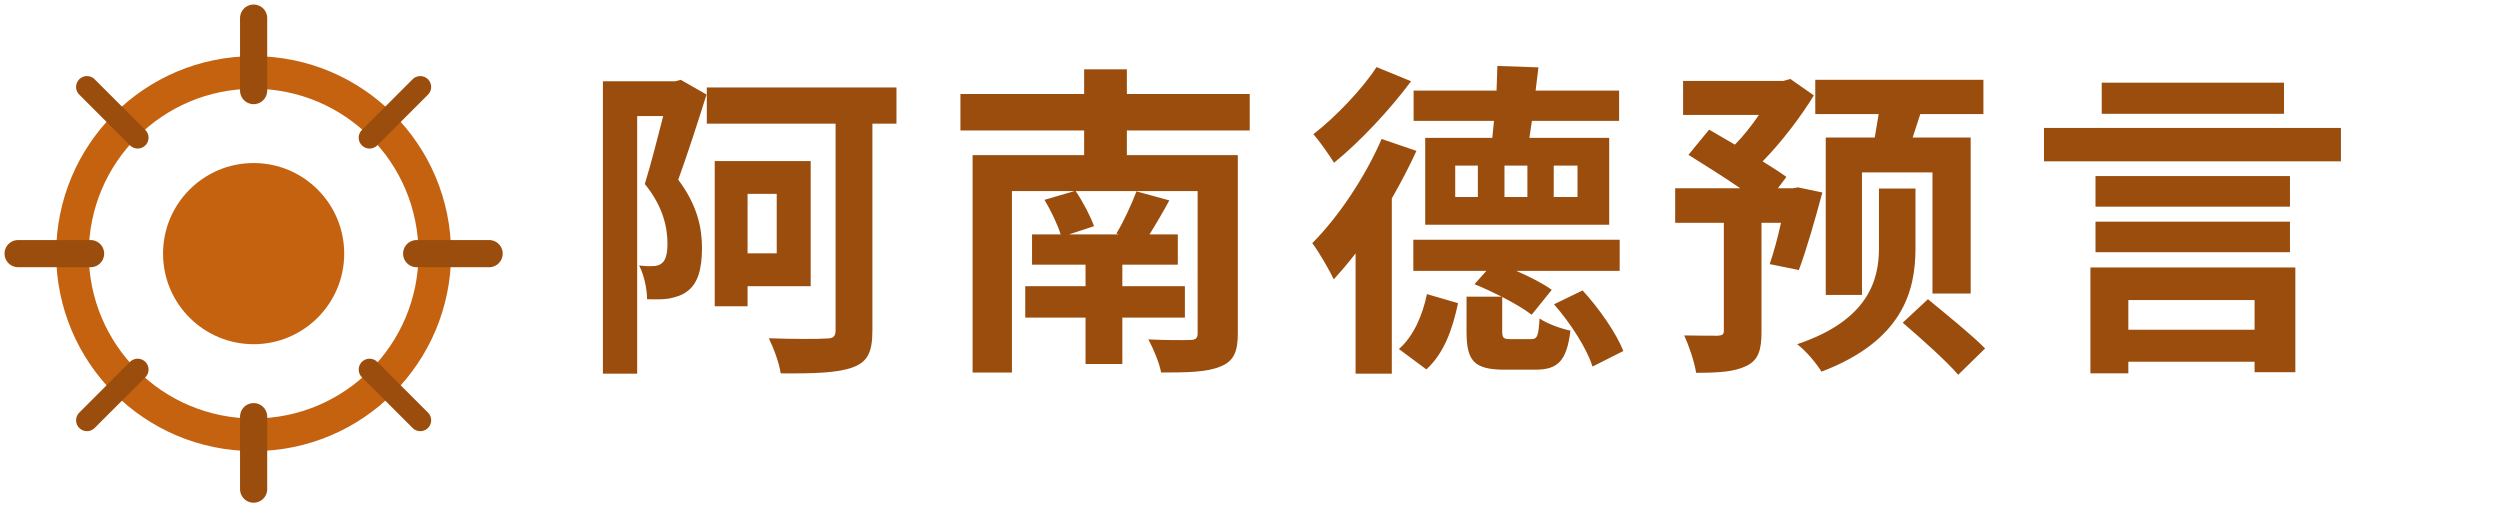
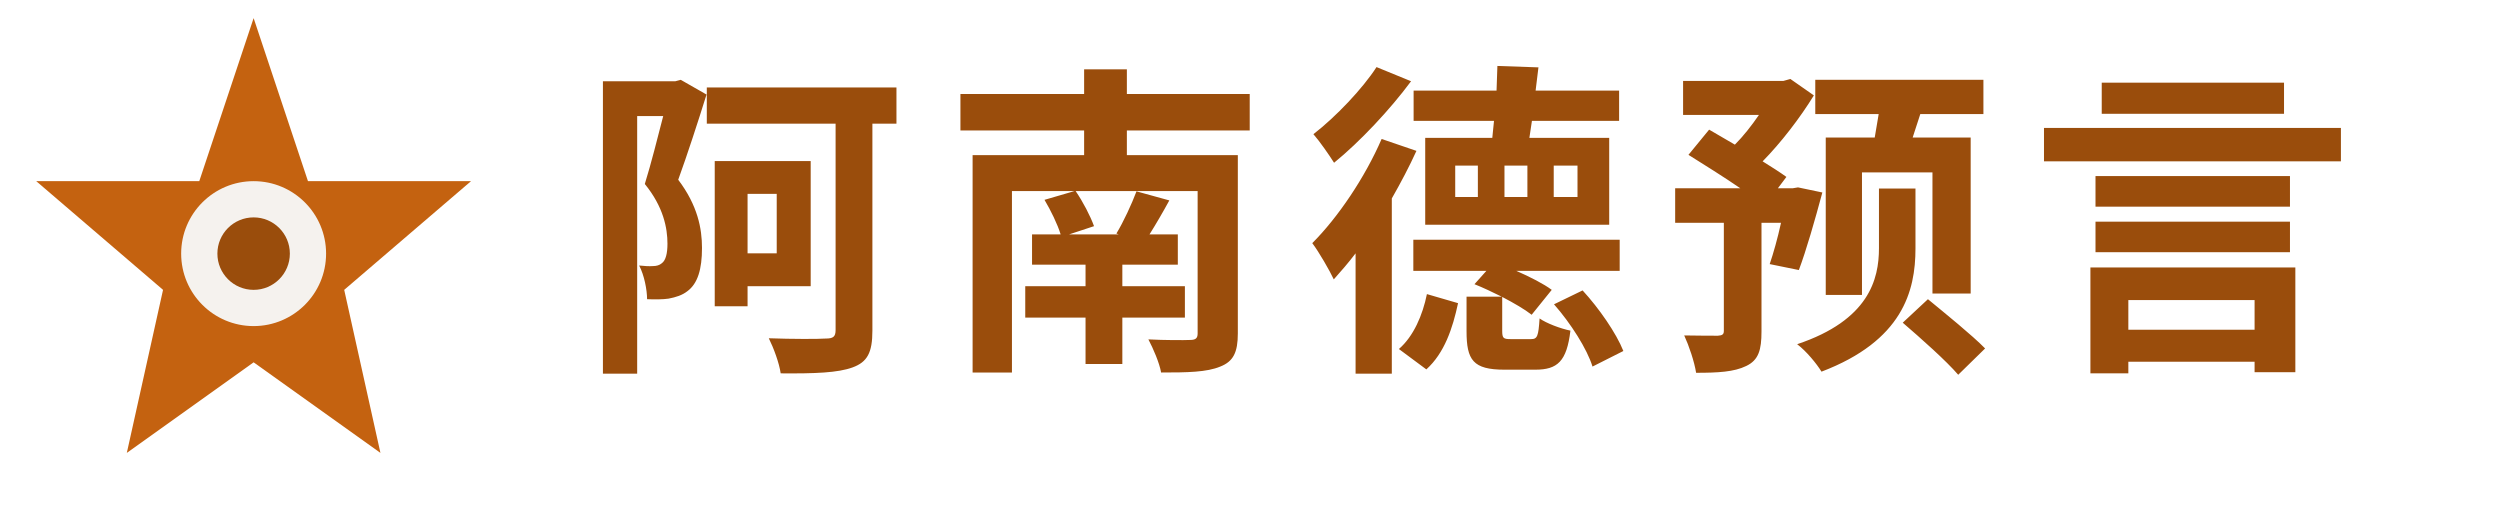
<svg xmlns="http://www.w3.org/2000/svg" viewBox="0 0 138 28" height="20">
-   <circle cx="14" cy="14" r="5" fill="#c46210" />
-   <circle cx="14" cy="14" r="10" fill="none" stroke="#c46210" stroke-width="1.8" />
-   <line x1="14" y1="1" x2="14" y2="5" stroke="#9a4d0c" stroke-width="1.5" stroke-linecap="round" />
-   <line x1="14" y1="23" x2="14" y2="27" stroke="#9a4d0c" stroke-width="1.5" stroke-linecap="round" />
-   <line x1="1" y1="14" x2="5" y2="14" stroke="#9a4d0c" stroke-width="1.5" stroke-linecap="round" />
-   <line x1="23" y1="14" x2="27" y2="14" stroke="#9a4d0c" stroke-width="1.5" stroke-linecap="round" />
-   <line x1="4.8" y1="4.8" x2="7.6" y2="7.6" stroke="#9a4d0c" stroke-width="1.2" stroke-linecap="round" />
-   <line x1="20.4" y1="20.4" x2="23.2" y2="23.2" stroke="#9a4d0c" stroke-width="1.2" stroke-linecap="round" />
-   <line x1="23.2" y1="4.8" x2="20.4" y2="7.6" stroke="#9a4d0c" stroke-width="1.2" stroke-linecap="round" />
-   <line x1="7.6" y1="20.4" x2="4.8" y2="23.2" stroke="#9a4d0c" stroke-width="1.2" stroke-linecap="round" />
+   <polygon points="14,1 17,10 26,10 19,16 21,25 14,20 7,25 9,16 2,10 11,10" fill="#c46210" />
+   <circle cx="14" cy="14" r="4" fill="#f5f2ee" />
+   <circle cx="14" cy="14" r="2" fill="#9a4d0c" />
  <text x="32" y="19" font-family="'Noto Serif SC', 'Source Han Serif CN', 'SimSun', Georgia, serif" font-size="18" font-weight="bold" fill="#9a4d0c" letter-spacing="2">阿南德预言</text>
</svg>
